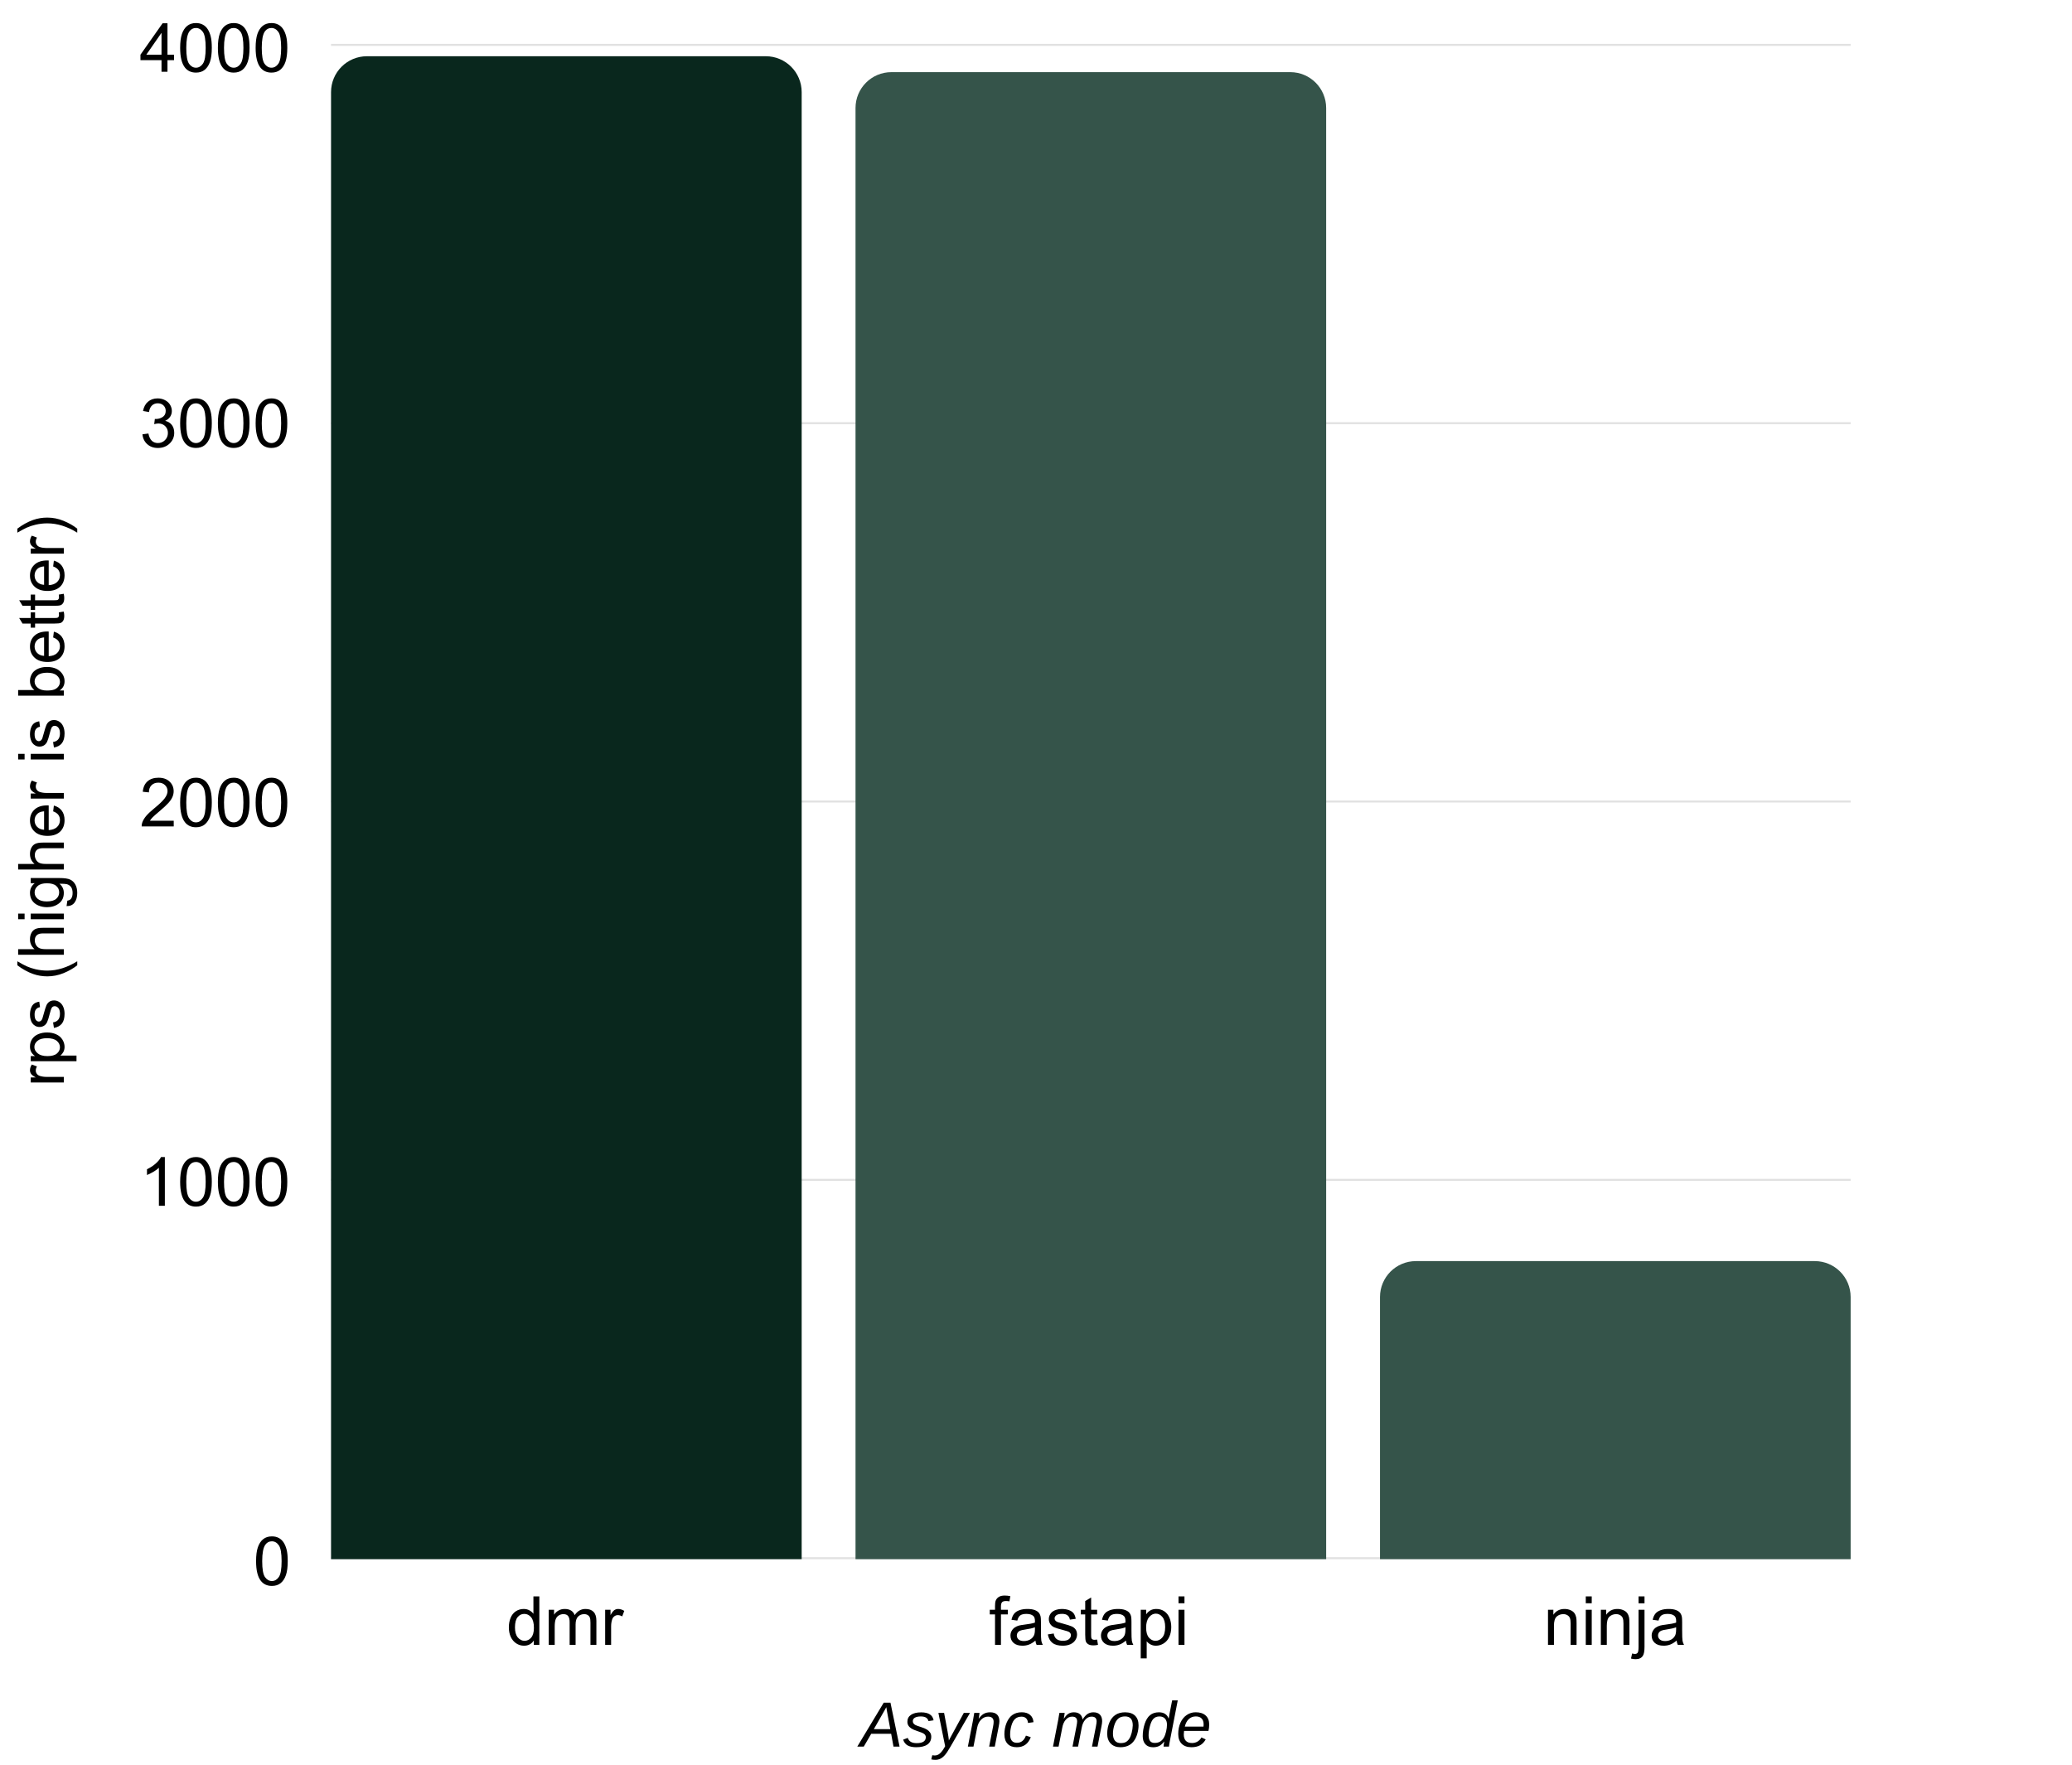
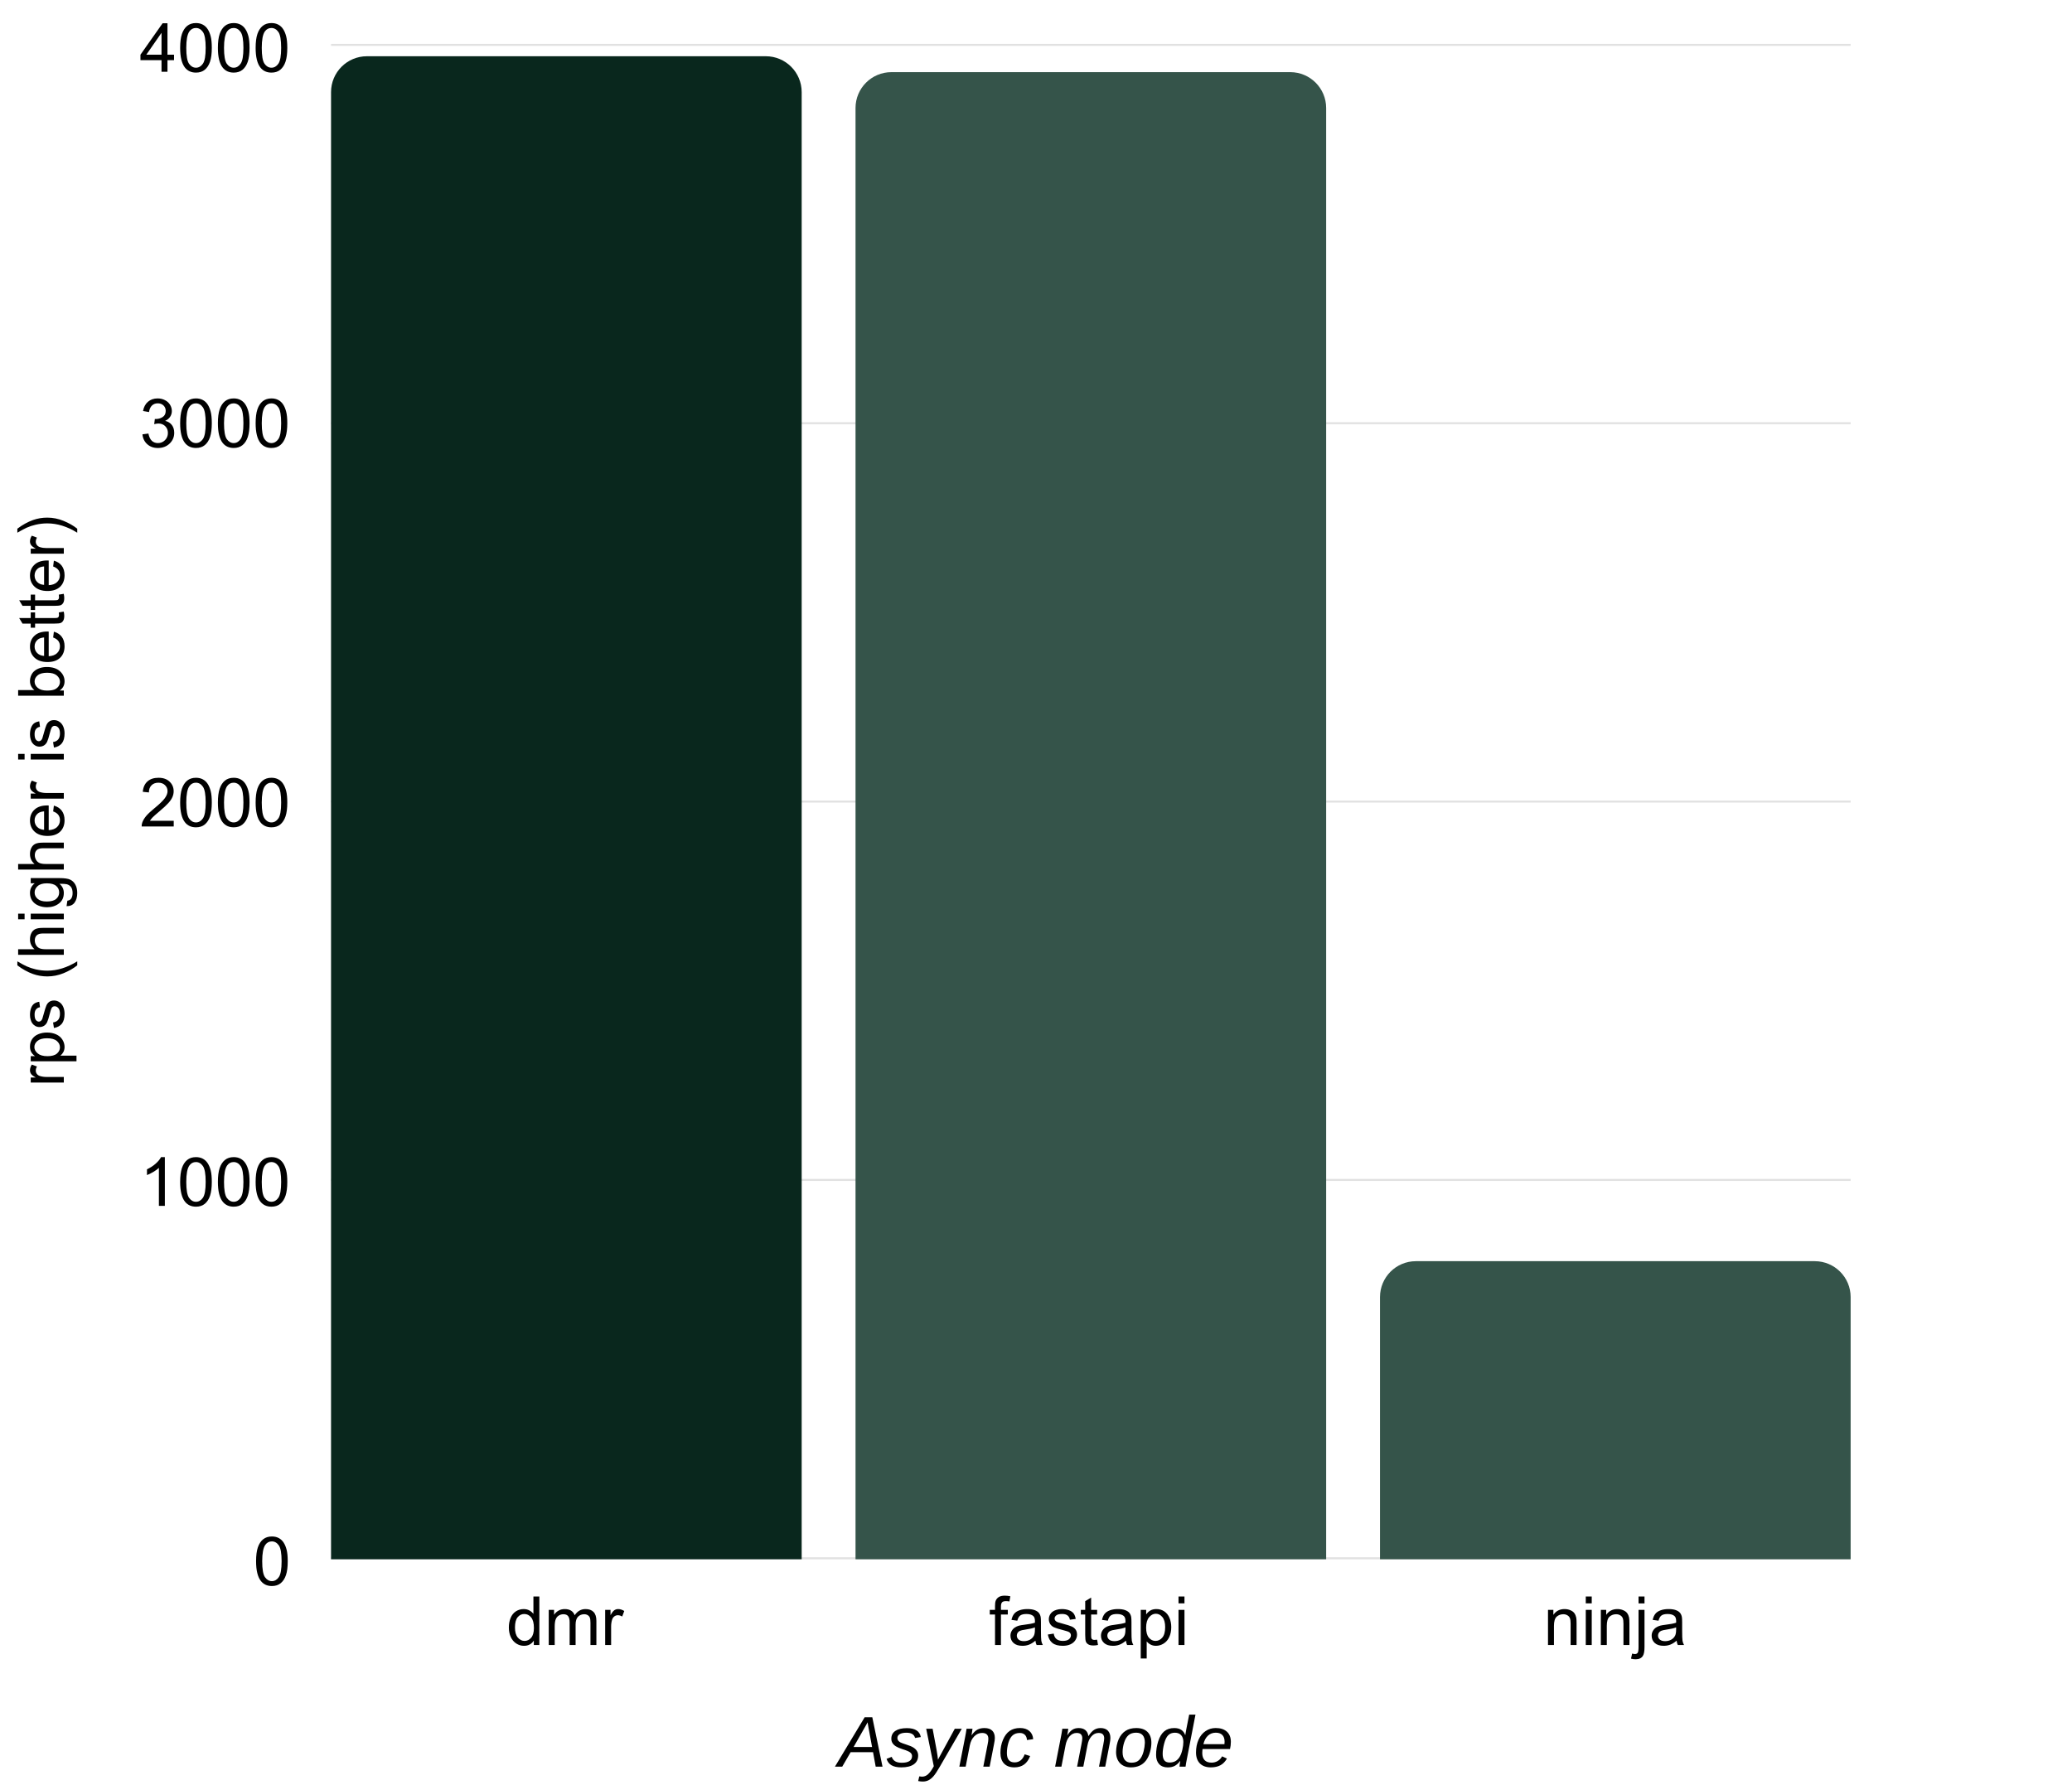
- <svg xmlns="http://www.w3.org/2000/svg" width="1039" height="885" viewBox="0 0 1039 885" fill="none">
+ <svg xmlns="http://www.w3.org/2000/svg" width="1039" height="895" viewBox="0 0 1039 895" fill="none">
  <path d="M166 22.5H928" stroke="#E1E1E1" />
  <path d="M166 212.25H928" stroke="#E1E1E1" />
  <path d="M166 402H928" stroke="#E1E1E1" />
  <path d="M166 591.75H928" stroke="#E1E1E1" />
  <path d="M166 781.5H928" stroke="#E1E1E1" />
  <path d="M429 54.182C429 44.241 437.059 36.182 447 36.182H647C656.941 36.182 665 44.241 665 54.182V782H429V54.182Z" fill="#35544A" />
  <path d="M166 46.205C166 36.264 174.059 28.205 184 28.205H384C393.941 28.205 402 36.264 402 46.205V782H166V46.205Z" fill="#09271D" />
  <path d="M692 650.501C692 640.560 700.059 632.501 710 632.501H910C919.941 632.501 928 640.560 928 650.501V782H692V650.501Z" fill="#35544A" />
  <path transform="translate(0 -253)" d="M80.99 289V283.173H70.432V280.434L81.538 264.662H83.978V280.434H87.266V283.173H83.978V289H80.99ZM80.99 280.434V269.46L73.37 280.434H80.99ZM90.337 276.997C90.337 274.119 90.63 271.806 91.217 270.058C91.814 268.298 92.694 266.942 93.856 265.99C95.03 265.038 96.502 264.562 98.272 264.562C99.579 264.562 100.724 264.828 101.709 265.359C102.694 265.88 103.507 266.638 104.149 267.634C104.791 268.619 105.295 269.825 105.66 271.253C106.025 272.67 106.208 274.584 106.208 276.997C106.208 279.853 105.915 282.16 105.328 283.92C104.742 285.669 103.862 287.024 102.688 287.987C101.526 288.939 100.054 289.415 98.272 289.415C95.926 289.415 94.083 288.574 92.744 286.892C91.139 284.866 90.337 281.568 90.337 276.997ZM93.408 276.997C93.408 280.993 93.873 283.654 94.803 284.982C95.743 286.299 96.9 286.958 98.272 286.958C99.645 286.958 100.796 286.294 101.726 284.966C102.666 283.638 103.137 280.981 103.137 276.997C103.137 272.991 102.666 270.329 101.726 269.012C100.796 267.695 99.634 267.036 98.239 267.036C96.867 267.036 95.771 267.617 94.952 268.779C93.923 270.262 93.408 273.002 93.408 276.997ZM109.263 276.997C109.263 274.119 109.556 271.806 110.143 270.058C110.74 268.298 111.62 266.942 112.782 265.99C113.955 265.038 115.427 264.562 117.198 264.562C118.504 264.562 119.65 264.828 120.635 265.359C121.62 265.88 122.433 266.638 123.075 267.634C123.717 268.619 124.221 269.825 124.586 271.253C124.951 272.67 125.134 274.584 125.134 276.997C125.134 279.853 124.84 282.16 124.254 283.92C123.667 285.669 122.787 287.024 121.614 287.987C120.452 288.939 118.98 289.415 117.198 289.415C114.852 289.415 113.009 288.574 111.67 286.892C110.065 284.866 109.263 281.568 109.263 276.997ZM112.334 276.997C112.334 280.993 112.799 283.654 113.729 284.982C114.669 286.299 115.826 286.958 117.198 286.958C118.571 286.958 119.722 286.294 120.651 284.966C121.592 283.638 122.062 280.981 122.062 276.997C122.062 272.991 121.592 270.329 120.651 269.012C119.722 267.695 118.56 267.036 117.165 267.036C115.793 267.036 114.697 267.617 113.878 268.779C112.849 270.262 112.334 273.002 112.334 276.997ZM128.188 276.997C128.188 274.119 128.482 271.806 129.068 270.058C129.666 268.298 130.546 266.942 131.708 265.99C132.881 265.038 134.353 264.562 136.124 264.562C137.43 264.562 138.576 264.828 139.561 265.359C140.546 265.88 141.359 266.638 142.001 267.634C142.643 268.619 143.146 269.825 143.512 271.253C143.877 272.67 144.06 274.584 144.06 276.997C144.06 279.853 143.766 282.16 143.18 283.92C142.593 285.669 141.713 287.024 140.54 287.987C139.378 288.939 137.906 289.415 136.124 289.415C133.778 289.415 131.935 288.574 130.596 286.892C128.991 284.866 128.188 281.568 128.188 276.997ZM131.26 276.997C131.26 280.993 131.725 283.654 132.654 284.982C133.595 286.299 134.752 286.958 136.124 286.958C137.496 286.958 138.647 286.294 139.577 284.966C140.518 283.638 140.988 280.981 140.988 276.997C140.988 272.991 140.518 270.329 139.577 269.012C138.647 267.695 137.485 267.036 136.091 267.036C134.718 267.036 133.623 267.617 132.804 268.779C131.774 270.262 131.26 273.002 131.26 276.997Z" fill="black" />
  <path transform="translate(0 -189.75)" d="M71.428 407.575L74.416 407.177C74.759 408.87 75.34 410.093 76.159 410.846C76.989 411.587 77.996 411.958 79.181 411.958C80.586 411.958 81.77 411.471 82.733 410.497C83.707 409.523 84.194 408.317 84.194 406.878C84.194 405.506 83.746 404.377 82.85 403.491C81.953 402.595 80.813 402.146 79.43 402.146C78.865 402.146 78.162 402.257 77.321 402.479L77.653 399.855C77.853 399.878 78.013 399.889 78.135 399.889C79.408 399.889 80.553 399.557 81.571 398.893C82.59 398.229 83.099 397.205 83.099 395.821C83.099 394.726 82.728 393.818 81.986 393.099C81.245 392.379 80.287 392.02 79.114 392.02C77.952 392.02 76.984 392.385 76.209 393.115C75.434 393.846 74.936 394.941 74.715 396.402L71.727 395.871C72.092 393.868 72.922 392.318 74.217 391.223C75.512 390.116 77.122 389.562 79.048 389.562C80.376 389.562 81.599 389.85 82.717 390.426C83.835 390.99 84.687 391.765 85.273 392.75C85.871 393.735 86.17 394.781 86.17 395.888C86.17 396.939 85.888 397.896 85.323 398.76C84.759 399.623 83.923 400.309 82.816 400.818C84.255 401.15 85.373 401.842 86.17 402.894C86.967 403.934 87.365 405.24 87.365 406.812C87.365 408.937 86.591 410.741 85.041 412.224C83.492 413.696 81.533 414.432 79.164 414.432C77.028 414.432 75.252 413.795 73.835 412.522C72.429 411.25 71.627 409.601 71.428 407.575ZM90.337 401.997C90.337 399.119 90.63 396.806 91.217 395.058C91.814 393.298 92.694 391.942 93.856 390.99C95.03 390.038 96.502 389.562 98.272 389.562C99.579 389.562 100.724 389.828 101.709 390.359C102.694 390.88 103.507 391.638 104.149 392.634C104.791 393.619 105.295 394.825 105.66 396.253C106.025 397.67 106.208 399.584 106.208 401.997C106.208 404.853 105.915 407.16 105.328 408.92C104.742 410.669 103.862 412.024 102.688 412.987C101.526 413.939 100.054 414.415 98.272 414.415C95.926 414.415 94.083 413.574 92.744 411.892C91.139 409.866 90.337 406.568 90.337 401.997ZM93.408 401.997C93.408 405.993 93.873 408.654 94.803 409.982C95.743 411.299 96.9 411.958 98.272 411.958C99.645 411.958 100.796 411.294 101.726 409.966C102.666 408.638 103.137 405.981 103.137 401.997C103.137 397.991 102.666 395.329 101.726 394.012C100.796 392.695 99.634 392.036 98.239 392.036C96.867 392.036 95.771 392.617 94.952 393.779C93.923 395.262 93.408 398.002 93.408 401.997ZM109.263 401.997C109.263 399.119 109.556 396.806 110.143 395.058C110.74 393.298 111.62 391.942 112.782 390.99C113.955 390.038 115.427 389.562 117.198 389.562C118.504 389.562 119.65 389.828 120.635 390.359C121.62 390.88 122.433 391.638 123.075 392.634C123.717 393.619 124.221 394.825 124.586 396.253C124.951 397.67 125.134 399.584 125.134 401.997C125.134 404.853 124.84 407.16 124.254 408.92C123.667 410.669 122.787 412.024 121.614 412.987C120.452 413.939 118.98 414.415 117.198 414.415C114.852 414.415 113.009 413.574 111.67 411.892C110.065 409.866 109.263 406.568 109.263 401.997ZM112.334 401.997C112.334 405.993 112.799 408.654 113.729 409.982C114.669 411.299 115.826 411.958 117.198 411.958C118.571 411.958 119.722 411.294 120.651 409.966C121.592 408.638 122.062 405.981 122.062 401.997C122.062 397.991 121.592 395.329 120.651 394.012C119.722 392.695 118.56 392.036 117.165 392.036C115.793 392.036 114.697 392.617 113.878 393.779C112.849 395.262 112.334 398.002 112.334 401.997ZM128.188 401.997C128.188 399.119 128.482 396.806 129.068 395.058C129.666 393.298 130.546 391.942 131.708 390.99C132.881 390.038 134.353 389.562 136.124 389.562C137.43 389.562 138.576 389.828 139.561 390.359C140.546 390.88 141.359 391.638 142.001 392.634C142.643 393.619 143.146 394.825 143.512 396.253C143.877 397.67 144.06 399.584 144.06 401.997C144.06 404.853 143.766 407.16 143.18 408.92C142.593 410.669 141.713 412.024 140.54 412.987C139.378 413.939 137.906 414.415 136.124 414.415C133.778 414.415 131.935 413.574 130.596 411.892C128.991 409.866 128.188 406.568 128.188 401.997ZM131.26 401.997C131.26 405.993 131.725 408.654 132.654 409.982C133.595 411.299 134.752 411.958 136.124 411.958C137.496 411.958 138.647 411.294 139.577 409.966C140.518 408.638 140.988 405.981 140.988 401.997C140.988 397.991 140.518 395.329 139.577 394.012C138.647 392.695 137.485 392.036 136.091 392.036C134.718 392.036 133.623 392.617 132.804 393.779C131.774 395.262 131.26 398.002 131.26 401.997Z" fill="black" />
  <path transform="translate(0 -126.5)" d="M87.116 538.128V541H71.029C71.007 540.281 71.123 539.589 71.378 538.925C71.787 537.829 72.44 536.75 73.337 535.688C74.245 534.625 75.55 533.396 77.255 532.002C79.9 529.833 81.688 528.117 82.617 526.855C83.547 525.583 84.012 524.382 84.012 523.253C84.012 522.069 83.586 521.073 82.733 520.265C81.892 519.446 80.791 519.036 79.43 519.036C77.991 519.036 76.84 519.468 75.977 520.331C75.113 521.194 74.676 522.39 74.665 523.917L71.594 523.602C71.804 521.311 72.595 519.567 73.968 518.372C75.34 517.166 77.183 516.562 79.496 516.562C81.831 516.562 83.68 517.21 85.041 518.505C86.402 519.8 87.083 521.405 87.083 523.319C87.083 524.293 86.884 525.251 86.485 526.191C86.087 527.132 85.423 528.123 84.493 529.163C83.575 530.203 82.042 531.631 79.894 533.446C78.102 534.951 76.951 535.975 76.441 536.518C75.932 537.049 75.512 537.586 75.18 538.128H87.116ZM90.337 528.997C90.337 526.119 90.63 523.806 91.217 522.058C91.814 520.298 92.694 518.942 93.856 517.99C95.03 517.038 96.502 516.562 98.272 516.562C99.579 516.562 100.724 516.828 101.709 517.359C102.694 517.88 103.507 518.638 104.149 519.634C104.791 520.619 105.295 521.825 105.66 523.253C106.025 524.67 106.208 526.584 106.208 528.997C106.208 531.853 105.915 534.16 105.328 535.92C104.742 537.669 103.862 539.024 102.688 539.987C101.526 540.939 100.054 541.415 98.272 541.415C95.926 541.415 94.083 540.574 92.744 538.892C91.139 536.866 90.337 533.568 90.337 528.997ZM93.408 528.997C93.408 532.993 93.873 535.654 94.803 536.982C95.743 538.299 96.9 538.958 98.272 538.958C99.645 538.958 100.796 538.294 101.726 536.966C102.666 535.638 103.137 532.981 103.137 528.997C103.137 524.991 102.666 522.329 101.726 521.012C100.796 519.695 99.634 519.036 98.239 519.036C96.867 519.036 95.771 519.617 94.952 520.779C93.923 522.262 93.408 525.002 93.408 528.997ZM109.263 528.997C109.263 526.119 109.556 523.806 110.143 522.058C110.74 520.298 111.62 518.942 112.782 517.99C113.955 517.038 115.427 516.562 117.198 516.562C118.504 516.562 119.65 516.828 120.635 517.359C121.62 517.88 122.433 518.638 123.075 519.634C123.717 520.619 124.221 521.825 124.586 523.253C124.951 524.67 125.134 526.584 125.134 528.997C125.134 531.853 124.84 534.16 124.254 535.92C123.667 537.669 122.787 539.024 121.614 539.987C120.452 540.939 118.98 541.415 117.198 541.415C114.852 541.415 113.009 540.574 111.67 538.892C110.065 536.866 109.263 533.568 109.263 528.997ZM112.334 528.997C112.334 532.993 112.799 535.654 113.729 536.982C114.669 538.299 115.826 538.958 117.198 538.958C118.571 538.958 119.722 538.294 120.651 536.966C121.592 535.638 122.062 532.981 122.062 528.997C122.062 524.991 121.592 522.329 120.651 521.012C119.722 519.695 118.56 519.036 117.165 519.036C115.793 519.036 114.697 519.617 113.878 520.779C112.849 522.262 112.334 525.002 112.334 528.997ZM128.188 528.997C128.188 526.119 128.482 523.806 129.068 522.058C129.666 520.298 130.546 518.942 131.708 517.99C132.881 517.038 134.353 516.562 136.124 516.562C137.43 516.562 138.576 516.828 139.561 517.359C140.546 517.88 141.359 518.638 142.001 519.634C142.643 520.619 143.146 521.825 143.512 523.253C143.877 524.67 144.06 526.584 144.06 528.997C144.06 531.853 143.766 534.16 143.18 535.92C142.593 537.669 141.713 539.024 140.54 539.987C139.378 540.939 137.906 541.415 136.124 541.415C133.778 541.415 131.935 540.574 130.596 538.892C128.991 536.866 128.188 533.568 128.188 528.997ZM131.26 528.997C131.26 532.993 131.725 535.654 132.654 536.982C133.595 538.299 134.752 538.958 136.124 538.958C137.496 538.958 138.647 538.294 139.577 536.966C140.518 535.638 140.988 532.981 140.988 528.997C140.988 524.991 140.518 522.329 139.577 521.012C138.647 519.695 137.485 519.036 136.091 519.036C134.718 519.036 133.623 519.617 132.804 520.779C131.774 522.262 131.26 525.002 131.26 528.997Z" fill="black" />
  <path transform="translate(0 -63.25)" d="M82.667 668H79.679V648.958C78.959 649.644 78.013 650.33 76.84 651.017C75.678 651.703 74.632 652.217 73.702 652.561V649.672C75.373 648.886 76.834 647.934 78.085 646.816C79.336 645.699 80.221 644.614 80.741 643.562H82.667V668ZM90.337 655.997C90.337 653.119 90.63 650.806 91.217 649.058C91.814 647.298 92.694 645.942 93.856 644.99C95.03 644.038 96.502 643.562 98.272 643.562C99.579 643.562 100.724 643.828 101.709 644.359C102.694 644.88 103.507 645.638 104.149 646.634C104.791 647.619 105.295 648.825 105.66 650.253C106.025 651.67 106.208 653.584 106.208 655.997C106.208 658.853 105.915 661.16 105.328 662.92C104.742 664.669 103.862 666.024 102.688 666.987C101.526 667.939 100.054 668.415 98.272 668.415C95.926 668.415 94.083 667.574 92.744 665.892C91.139 663.866 90.337 660.568 90.337 655.997ZM93.408 655.997C93.408 659.993 93.873 662.654 94.803 663.982C95.743 665.299 96.9 665.958 98.272 665.958C99.645 665.958 100.796 665.294 101.726 663.966C102.666 662.638 103.137 659.981 103.137 655.997C103.137 651.991 102.666 649.329 101.726 648.012C100.796 646.695 99.634 646.036 98.239 646.036C96.867 646.036 95.771 646.617 94.952 647.779C93.923 649.262 93.408 652.002 93.408 655.997ZM109.263 655.997C109.263 653.119 109.556 650.806 110.143 649.058C110.74 647.298 111.62 645.942 112.782 644.99C113.955 644.038 115.427 643.562 117.198 643.562C118.504 643.562 119.65 643.828 120.635 644.359C121.62 644.88 122.433 645.638 123.075 646.634C123.717 647.619 124.221 648.825 124.586 650.253C124.951 651.67 125.134 653.584 125.134 655.997C125.134 658.853 124.84 661.16 124.254 662.92C123.667 664.669 122.787 666.024 121.614 666.987C120.452 667.939 118.98 668.415 117.198 668.415C114.852 668.415 113.009 667.574 111.67 665.892C110.065 663.866 109.263 660.568 109.263 655.997ZM112.334 655.997C112.334 659.993 112.799 662.654 113.729 663.982C114.669 665.299 115.826 665.958 117.198 665.958C118.571 665.958 119.722 665.294 120.651 663.966C121.592 662.638 122.062 659.981 122.062 655.997C122.062 651.991 121.592 649.329 120.651 648.012C119.722 646.695 118.56 646.036 117.165 646.036C115.793 646.036 114.697 646.617 113.878 647.779C112.849 649.262 112.334 652.002 112.334 655.997ZM128.188 655.997C128.188 653.119 128.482 650.806 129.068 649.058C129.666 647.298 130.546 645.942 131.708 644.99C132.881 644.038 134.353 643.562 136.124 643.562C137.43 643.562 138.576 643.828 139.561 644.359C140.546 644.88 141.359 645.638 142.001 646.634C142.643 647.619 143.146 648.825 143.512 650.253C143.877 651.67 144.06 653.584 144.06 655.997C144.06 658.853 143.766 661.16 143.18 662.92C142.593 664.669 141.713 666.024 140.54 666.987C139.378 667.939 137.906 668.415 136.124 668.415C133.778 668.415 131.935 667.574 130.596 665.892C128.991 663.866 128.188 660.568 128.188 655.997ZM131.26 655.997C131.26 659.993 131.725 662.654 132.654 663.982C133.595 665.299 134.752 665.958 136.124 665.958C137.496 665.958 138.647 665.294 139.577 663.966C140.518 662.638 140.988 659.981 140.988 655.997C140.988 651.991 140.518 649.329 139.577 648.012C138.647 646.695 137.485 646.036 136.091 646.036C134.718 646.036 133.623 646.617 132.804 647.779C131.774 649.262 131.26 652.002 131.26 655.997Z" fill="black" />
  <path transform="translate(0 0)" d="M128.411 782.997C128.411 780.119 128.704 777.806 129.291 776.058C129.889 774.298 130.769 772.942 131.931 771.99C133.104 771.038 134.576 770.562 136.347 770.562C137.653 770.562 138.798 770.828 139.783 771.359C140.768 771.88 141.582 772.638 142.224 773.634C142.866 774.619 143.369 775.825 143.734 777.253C144.1 778.67 144.282 780.584 144.282 782.997C144.282 785.853 143.989 788.16 143.402 789.92C142.816 791.669 141.936 793.024 140.763 793.987C139.601 794.939 138.129 795.415 136.347 795.415C134 795.415 132.158 794.574 130.818 792.892C129.214 790.866 128.411 787.568 128.411 782.997ZM131.482 782.997C131.482 786.993 131.947 789.654 132.877 790.982C133.818 792.299 134.974 792.958 136.347 792.958C137.719 792.958 138.87 792.294 139.8 790.966C140.741 789.638 141.211 786.981 141.211 782.997C141.211 778.991 140.741 776.329 139.8 775.012C138.87 773.695 137.708 773.036 136.313 773.036C134.941 773.036 133.845 773.617 133.026 774.779C131.997 776.262 131.482 779.002 131.482 782.997Z" fill="black" />
  <path d="M32 542.922L15.406 542.922L15.406 540.391L17.922 540.391C16.745 539.745 15.969 539.151 15.594 538.609C15.219 538.057 15.031 537.453 15.031 536.797C15.031 535.849 15.333 534.885 15.938 533.906L18.547 534.875C18.141 535.562 17.938 536.25 17.938 536.937C17.938 537.552 18.125 538.104 18.5 538.594C18.865 539.083 19.375 539.432 20.031 539.641C21.031 539.953 22.125 540.109 23.312 540.109L32 540.109L32 542.922ZM38.359 532.234L15.406 532.234L15.406 529.672L17.562 529.672C16.719 529.068 16.088 528.385 15.672 527.625C15.245 526.865 15.031 525.943 15.031 524.859C15.031 523.443 15.396 522.193 16.125 521.109C16.854 520.026 17.885 519.208 19.219 518.656C20.542 518.104 21.995 517.828 23.578 517.828C25.276 517.828 26.807 518.135 28.172 518.75C29.526 519.354 30.568 520.24 31.297 521.406C32.016 522.562 32.375 523.781 32.375 525.062C32.375 526 32.177 526.844 31.781 527.594C31.385 528.333 30.885 528.943 30.281 529.422L38.359 529.422L38.359 532.234ZM23.797 529.687C25.932 529.687 27.51 529.255 28.531 528.391C29.552 527.526 30.062 526.479 30.062 525.25C30.062 524 29.537 522.932 28.484 522.047C27.422 521.151 25.781 520.703 23.562 520.703C21.448 520.703 19.865 521.141 18.812 522.016C17.76 522.88 17.234 523.917 17.234 525.125C17.234 526.323 17.797 527.385 18.922 528.312C20.037 529.229 21.662 529.687 23.797 529.687ZM27.047 515.547L26.609 512.766C27.724 512.609 28.578 512.177 29.172 511.469C29.766 510.75 30.062 509.75 30.062 508.469C30.062 507.177 29.802 506.219 29.281 505.594C28.75 504.969 28.13 504.656 27.422 504.656C26.787 504.656 26.287 504.932 25.922 505.484C25.672 505.87 25.354 506.828 24.969 508.359C24.448 510.422 24 511.854 23.625 512.656C23.24 513.448 22.713 514.052 22.047 514.469C21.37 514.875 20.625 515.078 19.812 515.078C19.073 515.078 18.391 514.911 17.766 514.578C17.13 514.234 16.604 513.771 16.188 513.187C15.865 512.75 15.594 512.156 15.375 511.406C15.146 510.646 15.031 509.833 15.031 508.969C15.031 507.667 15.219 506.526 15.594 505.547C15.969 504.557 16.479 503.828 17.125 503.359C17.76 502.891 18.615 502.568 19.688 502.391L20.062 505.141C19.208 505.266 18.542 505.63 18.062 506.234C17.583 506.828 17.344 507.672 17.344 508.766C17.344 510.057 17.557 510.979 17.984 511.531C18.412 512.083 18.912 512.359 19.484 512.359C19.849 512.359 20.177 512.245 20.469 512.016C20.771 511.786 21.021 511.427 21.219 510.937C21.323 510.656 21.562 509.828 21.938 508.453C22.469 506.464 22.906 505.078 23.25 504.297C23.583 503.505 24.073 502.885 24.719 502.437C25.365 501.99 26.167 501.766 27.125 501.766C28.062 501.766 28.948 502.042 29.781 502.594C30.604 503.135 31.245 503.922 31.703 504.953C32.151 505.984 32.375 507.151 32.375 508.453C32.375 510.609 31.927 512.255 31.031 513.391C30.135 514.516 28.807 515.234 27.047 515.547ZM38.734 484.141C36.776 485.693 34.484 487.005 31.859 488.078C29.234 489.151 26.516 489.687 23.703 489.687C21.224 489.687 18.849 489.286 16.578 488.484C13.943 487.547 11.318 486.099 8.703 484.141L8.703 482.125C10.87 483.385 12.417 484.219 13.344 484.625C14.781 485.26 16.281 485.76 17.844 486.125C19.792 486.573 21.75 486.797 23.719 486.797C28.729 486.797 33.734 485.24 38.734 482.125L38.734 484.141ZM32 478.859L9.094 478.859L9.094 476.047L17.312 476.047C15.792 474.734 15.031 473.078 15.031 471.078C15.031 469.849 15.276 468.781 15.766 467.875C16.245 466.969 16.912 466.323 17.766 465.937C18.62 465.542 19.859 465.344 21.484 465.344L32 465.344L32 468.156L21.484 468.156C20.078 468.156 19.057 468.464 18.422 469.078C17.776 469.682 17.453 470.542 17.453 471.656C17.453 472.49 17.672 473.276 18.109 474.016C18.537 474.745 19.12 475.266 19.859 475.578C20.599 475.891 21.62 476.047 22.922 476.047L32 476.047L32 478.859ZM12.328 461.031L9.094 461.031L9.094 458.219L12.328 458.219L12.328 461.031ZM32 461.031L15.406 461.031L15.406 458.219L32 458.219L32 461.031ZM33.375 454.437L33.781 451.703C34.625 451.589 35.24 451.271 35.625 450.75C36.146 450.052 36.406 449.099 36.406 447.891C36.406 446.589 36.146 445.583 35.625 444.875C35.104 444.167 34.375 443.687 33.438 443.437C32.865 443.292 31.662 443.224 29.828 443.234C31.276 444.464 32 445.995 32 447.828C32 450.109 31.177 451.875 29.531 453.125C27.885 454.375 25.912 455 23.609 455C22.026 455 20.568 454.714 19.234 454.141C17.891 453.568 16.854 452.74 16.125 451.656C15.396 450.562 15.031 449.281 15.031 447.812C15.031 445.854 15.823 444.24 17.406 442.969L15.406 442.969L15.406 440.375L29.75 440.375C32.333 440.375 34.161 440.641 35.234 441.172C36.318 441.693 37.172 442.526 37.797 443.672C38.422 444.807 38.734 446.208 38.734 447.875C38.734 449.854 38.286 451.453 37.391 452.672C36.505 453.891 35.167 454.479 33.375 454.437ZM23.406 452.109C25.583 452.109 27.172 451.677 28.172 450.812C29.172 449.948 29.672 448.865 29.672 447.562C29.672 446.271 29.177 445.187 28.188 444.312C27.188 443.437 25.625 443 23.5 443C21.469 443 19.938 443.453 18.906 444.359C17.875 445.255 17.359 446.339 17.359 447.609C17.359 448.859 17.87 449.922 18.891 450.797C19.901 451.672 21.406 452.109 23.406 452.109ZM32 436.109L9.094 436.109L9.094 433.297L17.312 433.297C15.792 431.984 15.031 430.328 15.031 428.328C15.031 427.099 15.276 426.031 15.766 425.125C16.245 424.219 16.912 423.573 17.766 423.187C18.62 422.792 19.859 422.594 21.484 422.594L32 422.594L32 425.406L21.484 425.406C20.078 425.406 19.057 425.714 18.422 426.328C17.776 426.932 17.453 427.792 17.453 428.906C17.453 429.74 17.672 430.526 18.109 431.266C18.537 431.995 19.12 432.516 19.859 432.828C20.599 433.141 21.62 433.297 22.922 433.297L32 433.297L32 436.109ZM26.656 406.937L27.016 404.031C28.713 404.49 30.031 405.339 30.969 406.578C31.906 407.818 32.375 409.401 32.375 411.328C32.375 413.755 31.63 415.682 30.141 417.109C28.641 418.526 26.542 419.234 23.844 419.234C21.052 419.234 18.885 418.516 17.344 417.078C15.802 415.641 15.031 413.776 15.031 411.484C15.031 409.266 15.787 407.453 17.297 406.047C18.807 404.641 20.932 403.937 23.672 403.937C23.838 403.937 24.088 403.943 24.422 403.953L24.422 416.328C26.245 416.224 27.641 415.708 28.609 414.781C29.578 413.854 30.062 412.698 30.062 411.312C30.062 410.281 29.792 409.401 29.25 408.672C28.708 407.943 27.844 407.365 26.656 406.937ZM22.109 416.172L22.109 406.906C20.713 407.031 19.667 407.385 18.969 407.969C17.885 408.865 17.344 410.026 17.344 411.453C17.344 412.745 17.776 413.833 18.641 414.719C19.505 415.594 20.662 416.078 22.109 416.172ZM32 400.516L15.406 400.516L15.406 397.984L17.922 397.984C16.745 397.339 15.969 396.745 15.594 396.203C15.219 395.651 15.031 395.047 15.031 394.391C15.031 393.443 15.333 392.479 15.938 391.5L18.547 392.469C18.141 393.156 17.938 393.844 17.938 394.531C17.938 395.146 18.125 395.698 18.5 396.187C18.865 396.677 19.375 397.026 20.031 397.234C21.031 397.547 22.125 397.703 23.312 397.703L32 397.703L32 400.516ZM12.328 380.906L9.094 380.906L9.094 378.094L12.328 378.094L12.328 380.906ZM32 380.906L15.406 380.906L15.406 378.094L32 378.094L32 380.906ZM27.047 374.922L26.609 372.141C27.724 371.984 28.578 371.552 29.172 370.844C29.766 370.125 30.062 369.125 30.062 367.844C30.062 366.552 29.802 365.594 29.281 364.969C28.75 364.344 28.13 364.031 27.422 364.031C26.787 364.031 26.287 364.307 25.922 364.859C25.672 365.245 25.354 366.203 24.969 367.734C24.448 369.797 24 371.229 23.625 372.031C23.24 372.823 22.713 373.427 22.047 373.844C21.37 374.25 20.625 374.453 19.812 374.453C19.073 374.453 18.391 374.286 17.766 373.953C17.13 373.609 16.604 373.146 16.188 372.562C15.865 372.125 15.594 371.531 15.375 370.781C15.146 370.021 15.031 369.208 15.031 368.344C15.031 367.042 15.219 365.901 15.594 364.922C15.969 363.932 16.479 363.203 17.125 362.734C17.76 362.266 18.615 361.943 19.688 361.766L20.062 364.516C19.208 364.641 18.542 365.005 18.062 365.609C17.583 366.203 17.344 367.047 17.344 368.141C17.344 369.432 17.557 370.354 17.984 370.906C18.412 371.458 18.912 371.734 19.484 371.734C19.849 371.734 20.177 371.62 20.469 371.391C20.771 371.161 21.021 370.802 21.219 370.312C21.323 370.031 21.562 369.203 21.938 367.828C22.469 365.839 22.906 364.453 23.25 363.672C23.583 362.88 24.073 362.26 24.719 361.812C25.365 361.365 26.167 361.141 27.125 361.141C28.062 361.141 28.948 361.417 29.781 361.969C30.604 362.51 31.245 363.297 31.703 364.328C32.151 365.359 32.375 366.526 32.375 367.828C32.375 369.984 31.927 371.63 31.031 372.766C30.135 373.891 28.807 374.609 27.047 374.922ZM32 346.297L32 348.906L9.094 348.906L9.094 346.094L17.266 346.094C15.776 344.906 15.031 343.391 15.031 341.547C15.031 340.526 15.24 339.562 15.656 338.656C16.062 337.74 16.641 336.99 17.391 336.406C18.13 335.812 19.026 335.349 20.078 335.016C21.13 334.682 22.255 334.516 23.453 334.516C26.297 334.516 28.495 335.219 30.047 336.625C31.599 338.031 32.375 339.719 32.375 341.687C32.375 343.646 31.557 345.182 29.922 346.297L32 346.297ZM23.578 346.328C25.568 346.328 27.005 346.057 27.891 345.516C29.338 344.63 30.062 343.432 30.062 341.922C30.062 340.693 29.531 339.63 28.469 338.734C27.396 337.839 25.802 337.391 23.688 337.391C21.521 337.391 19.922 337.823 18.891 338.687C17.859 339.542 17.344 340.578 17.344 341.797C17.344 343.026 17.88 344.089 18.953 344.984C20.016 345.88 21.557 346.328 23.578 346.328ZM26.656 319.719L27.016 316.812C28.713 317.271 30.031 318.12 30.969 319.359C31.906 320.599 32.375 322.182 32.375 324.109C32.375 326.536 31.63 328.464 30.141 329.891C28.641 331.307 26.542 332.016 23.844 332.016C21.052 332.016 18.885 331.297 17.344 329.859C15.802 328.422 15.031 326.557 15.031 324.266C15.031 322.047 15.786 320.234 17.297 318.828C18.807 317.422 20.932 316.719 23.672 316.719C23.838 316.719 24.088 316.724 24.422 316.734L24.422 329.109C26.245 329.005 27.641 328.49 28.609 327.562C29.578 326.635 30.062 325.479 30.062 324.094C30.062 323.062 29.792 322.182 29.25 321.453C28.708 320.724 27.844 320.146 26.656 319.719ZM22.109 328.953L22.109 319.687C20.713 319.812 19.667 320.167 18.969 320.75C17.885 321.646 17.344 322.807 17.344 324.234C17.344 325.526 17.776 326.615 18.641 327.5C19.505 328.375 20.661 328.859 22.109 328.953ZM29.484 307.125L31.969 306.719C32.135 307.51 32.219 308.219 32.219 308.844C32.219 309.865 32.057 310.656 31.734 311.219C31.411 311.781 30.99 312.177 30.469 312.406C29.938 312.635 28.828 312.75 27.141 312.75L17.594 312.75L17.594 314.812L15.406 314.812L15.406 312.75L11.297 312.75L9.609 309.953L15.406 309.953L15.406 307.125L17.594 307.125L17.594 309.953L27.297 309.953C28.099 309.953 28.615 309.906 28.844 309.812C29.073 309.708 29.255 309.547 29.391 309.328C29.526 309.099 29.594 308.776 29.594 308.359C29.594 308.047 29.557 307.635 29.484 307.125ZM29.484 298.219L31.969 297.812C32.135 298.604 32.219 299.312 32.219 299.937C32.219 300.958 32.057 301.75 31.734 302.312C31.411 302.875 30.99 303.271 30.469 303.5C29.938 303.729 28.828 303.844 27.141 303.844L17.594 303.844L17.594 305.906L15.406 305.906L15.406 303.844L11.297 303.844L9.609 301.047L15.406 301.047L15.406 298.219L17.594 298.219L17.594 301.047L27.297 301.047C28.099 301.047 28.615 301 28.844 300.906C29.073 300.802 29.255 300.641 29.391 300.422C29.526 300.193 29.594 299.87 29.594 299.453C29.594 299.141 29.557 298.729 29.484 298.219ZM26.656 284.094L27.016 281.187C28.713 281.646 30.031 282.495 30.969 283.734C31.906 284.974 32.375 286.557 32.375 288.484C32.375 290.911 31.63 292.839 30.141 294.266C28.641 295.682 26.542 296.391 23.844 296.391C21.052 296.391 18.885 295.672 17.344 294.234C15.802 292.797 15.031 290.932 15.031 288.641C15.031 286.422 15.786 284.609 17.297 283.203C18.807 281.797 20.932 281.094 23.672 281.094C23.838 281.094 24.088 281.099 24.422 281.109L24.422 293.484C26.245 293.38 27.641 292.865 28.609 291.937C29.578 291.01 30.062 289.854 30.062 288.469C30.062 287.437 29.792 286.557 29.25 285.828C28.708 285.099 27.844 284.521 26.656 284.094ZM22.109 293.328L22.109 284.062C20.713 284.187 19.667 284.542 18.969 285.125C17.885 286.021 17.344 287.182 17.344 288.609C17.344 289.901 17.776 290.99 18.641 291.875C19.505 292.75 20.661 293.234 22.109 293.328ZM32 277.672L15.406 277.672L15.406 275.141L17.922 275.141C16.745 274.495 15.969 273.901 15.594 273.359C15.219 272.807 15.031 272.203 15.031 271.547C15.031 270.599 15.333 269.635 15.938 268.656L18.547 269.625C18.141 270.312 17.938 271 17.938 271.687C17.938 272.302 18.125 272.854 18.5 273.344C18.865 273.833 19.375 274.182 20.031 274.391C21.031 274.703 22.125 274.859 23.312 274.859L32 274.859L32 277.672ZM38.734 265.141L38.734 267.156C33.734 264.042 28.729 262.484 23.719 262.484C21.76 262.484 19.818 262.708 17.891 263.156C16.328 263.51 14.828 264.005 13.391 264.641C12.453 265.047 10.891 265.885 8.703 267.156L8.703 265.141C11.318 263.182 13.943 261.734 16.578 260.797C18.849 259.995 21.224 259.594 23.703 259.594C26.516 259.594 29.234 260.135 31.859 261.219C34.484 262.292 36.776 263.599 38.734 265.141Z" fill="black" />
  <path d="M267.68 825V822.775C266.562 824.524 264.918 825.398 262.749 825.398C261.343 825.398 260.049 825.011 258.864 824.236C257.691 823.462 256.778 822.382 256.125 820.999C255.483 819.604 255.162 818.005 255.162 816.201C255.162 814.441 255.455 812.848 256.042 811.42C256.629 809.981 257.508 808.88 258.682 808.116C259.855 807.353 261.166 806.971 262.616 806.971C263.679 806.971 264.625 807.198 265.455 807.651C266.285 808.094 266.96 808.675 267.48 809.395V800.662H270.452V825H267.68ZM258.233 816.201C258.233 818.459 258.709 820.147 259.661 821.265C260.613 822.382 261.736 822.941 263.031 822.941C264.337 822.941 265.444 822.41 266.352 821.348C267.27 820.274 267.729 818.642 267.729 816.45C267.729 814.037 267.265 812.267 266.335 811.138C265.405 810.009 264.26 809.444 262.898 809.444C261.57 809.444 260.458 809.987 259.562 811.071C258.676 812.156 258.233 813.866 258.233 816.201ZM275.167 825V807.369H277.84V809.843C278.393 808.979 279.129 808.288 280.048 807.768C280.966 807.236 282.012 806.971 283.186 806.971C284.492 806.971 285.56 807.242 286.39 807.784C287.231 808.326 287.823 809.085 288.166 810.059C289.561 808 291.376 806.971 293.611 806.971C295.36 806.971 296.705 807.458 297.646 808.432C298.586 809.395 299.057 810.883 299.057 812.897V825H296.085V813.894C296.085 812.698 295.985 811.84 295.786 811.32C295.598 810.789 295.249 810.363 294.74 810.042C294.231 809.721 293.633 809.561 292.947 809.561C291.708 809.561 290.678 809.976 289.859 810.806C289.04 811.625 288.631 812.942 288.631 814.757V825H285.643V813.545C285.643 812.217 285.399 811.221 284.912 810.557C284.425 809.893 283.628 809.561 282.521 809.561C281.68 809.561 280.9 809.782 280.181 810.225C279.472 810.667 278.958 811.315 278.637 812.167C278.316 813.019 278.155 814.248 278.155 815.853V825H275.167ZM303.456 825V807.369H306.146V810.042C306.832 808.791 307.463 807.967 308.038 807.568C308.625 807.17 309.267 806.971 309.964 806.971C310.971 806.971 311.995 807.292 313.035 807.934L312.006 810.706C311.275 810.274 310.545 810.059 309.814 810.059C309.161 810.059 308.575 810.258 308.055 810.656C307.535 811.044 307.164 811.586 306.942 812.283C306.61 813.346 306.444 814.508 306.444 815.77V825H303.456Z" fill="black" />
  <path d="M776.241 825V807.369H778.931V809.876C780.226 807.939 782.096 806.971 784.542 806.971C785.604 806.971 786.578 807.164 787.464 807.552C788.36 807.928 789.03 808.426 789.473 809.046C789.915 809.666 790.225 810.402 790.402 811.254C790.513 811.807 790.568 812.776 790.568 814.159V825H787.58V814.275C787.58 813.058 787.464 812.15 787.231 811.553C786.999 810.944 786.584 810.463 785.986 810.108C785.4 809.743 784.708 809.561 783.911 809.561C782.638 809.561 781.537 809.965 780.607 810.772C779.689 811.58 779.229 813.113 779.229 815.371V825H776.241ZM795.184 804.099V800.662H798.172V804.099H795.184ZM795.184 825V807.369H798.172V825H795.184ZM802.737 825V807.369H805.427V809.876C806.722 807.939 808.592 806.971 811.038 806.971C812.101 806.971 813.075 807.164 813.96 807.552C814.856 807.928 815.526 808.426 815.969 809.046C816.411 809.666 816.721 810.402 816.898 811.254C817.009 811.807 817.064 812.776 817.064 814.159V825H814.076V814.275C814.076 813.058 813.96 812.15 813.728 811.553C813.495 810.944 813.08 810.463 812.482 810.108C811.896 809.743 811.204 809.561 810.407 809.561C809.134 809.561 808.033 809.965 807.104 810.772C806.185 811.58 805.726 813.113 805.726 815.371V825H802.737ZM821.646 804.132V800.662H824.635V804.132H821.646ZM817.861 831.84L818.426 829.3C819.023 829.455 819.494 829.532 819.837 829.532C820.446 829.532 820.899 829.327 821.198 828.918C821.497 828.52 821.646 827.512 821.646 825.896V807.369H824.635V825.963C824.635 828.132 824.353 829.643 823.788 830.495C823.069 831.602 821.873 832.155 820.202 832.155C819.394 832.155 818.614 832.05 817.861 831.84ZM840.738 822.825C839.632 823.766 838.563 824.43 837.534 824.817C836.516 825.205 835.42 825.398 834.247 825.398C832.31 825.398 830.822 824.928 829.781 823.987C828.741 823.035 828.221 821.824 828.221 820.352C828.221 819.488 828.414 818.702 828.802 817.994C829.2 817.275 829.715 816.699 830.346 816.268C830.988 815.836 831.707 815.509 832.504 815.288C833.09 815.133 833.976 814.984 835.16 814.84C837.573 814.552 839.349 814.209 840.489 813.811C840.5 813.401 840.506 813.141 840.506 813.03C840.506 811.813 840.224 810.955 839.659 810.457C838.896 809.782 837.761 809.444 836.256 809.444C834.85 809.444 833.81 809.693 833.135 810.191C832.471 810.678 831.978 811.547 831.657 812.798L828.735 812.399C829.001 811.149 829.438 810.142 830.047 809.378C830.656 808.603 831.535 808.011 832.687 807.602C833.838 807.181 835.171 806.971 836.688 806.971C838.193 806.971 839.416 807.148 840.356 807.502C841.297 807.856 841.989 808.304 842.432 808.847C842.874 809.378 843.184 810.053 843.361 810.872C843.461 811.381 843.511 812.3 843.511 813.628V817.612C843.511 820.39 843.572 822.15 843.693 822.892C843.826 823.622 844.081 824.325 844.457 825H841.336C841.026 824.38 840.827 823.655 840.738 822.825ZM840.489 816.151C839.405 816.594 837.778 816.97 835.608 817.28C834.38 817.457 833.511 817.657 833.002 817.878C832.493 818.099 832.1 818.426 831.823 818.857C831.547 819.278 831.408 819.748 831.408 820.269C831.408 821.065 831.707 821.729 832.305 822.261C832.913 822.792 833.799 823.058 834.961 823.058C836.112 823.058 837.136 822.809 838.032 822.311C838.929 821.801 839.587 821.11 840.008 820.235C840.329 819.56 840.489 818.564 840.489 817.247V816.151Z" fill="black" />
  <path d="M498.955 825V809.693H496.315V807.369H498.955V805.493C498.955 804.309 499.06 803.429 499.271 802.854C499.558 802.079 500.062 801.453 500.781 800.978C501.512 800.491 502.53 800.247 503.836 800.247C504.677 800.247 505.607 800.347 506.625 800.546L506.177 803.152C505.557 803.042 504.97 802.986 504.417 802.986C503.509 802.986 502.868 803.18 502.491 803.567C502.115 803.955 501.927 804.68 501.927 805.742V807.369H505.363V809.693H501.927V825H498.955ZM519.209 822.825C518.102 823.766 517.034 824.43 516.005 824.817C514.987 825.205 513.891 825.398 512.718 825.398C510.781 825.398 509.292 824.928 508.252 823.987C507.212 823.035 506.691 821.824 506.691 820.352C506.691 819.488 506.885 818.702 507.272 817.994C507.671 817.275 508.186 816.699 508.816 816.268C509.458 815.836 510.178 815.509 510.975 815.288C511.561 815.133 512.447 814.984 513.631 814.84C516.044 814.552 517.82 814.209 518.96 813.811C518.971 813.401 518.977 813.141 518.977 813.03C518.977 811.813 518.694 810.955 518.13 810.457C517.366 809.782 516.232 809.444 514.727 809.444C513.321 809.444 512.281 809.693 511.605 810.191C510.941 810.678 510.449 811.547 510.128 812.798L507.206 812.399C507.472 811.149 507.909 810.142 508.518 809.378C509.126 808.603 510.006 808.011 511.157 807.602C512.308 807.181 513.642 806.971 515.158 806.971C516.663 806.971 517.886 807.148 518.827 807.502C519.768 807.856 520.46 808.304 520.902 808.847C521.345 809.378 521.655 810.053 521.832 810.872C521.932 811.381 521.981 812.3 521.981 813.628V817.612C521.981 820.39 522.042 822.15 522.164 822.892C522.297 823.622 522.551 824.325 522.928 825H519.807C519.497 824.38 519.298 823.655 519.209 822.825ZM518.96 816.151C517.875 816.594 516.248 816.97 514.079 817.28C512.851 817.457 511.982 817.657 511.473 817.878C510.964 818.099 510.571 818.426 510.294 818.857C510.017 819.278 509.879 819.748 509.879 820.269C509.879 821.065 510.178 821.729 510.775 822.261C511.384 822.792 512.27 823.058 513.432 823.058C514.583 823.058 515.606 822.809 516.503 822.311C517.399 821.801 518.058 821.11 518.479 820.235C518.799 819.56 518.96 818.564 518.96 817.247V816.151ZM525.435 819.737L528.39 819.272C528.556 820.457 529.015 821.364 529.768 821.995C530.531 822.626 531.594 822.941 532.955 822.941C534.327 822.941 535.346 822.665 536.01 822.111C536.674 821.547 537.006 820.888 537.006 820.136C537.006 819.461 536.713 818.929 536.126 818.542C535.716 818.276 534.698 817.939 533.071 817.529C530.88 816.976 529.358 816.5 528.506 816.102C527.665 815.692 527.023 815.133 526.58 814.425C526.148 813.705 525.933 812.914 525.933 812.051C525.933 811.265 526.11 810.54 526.464 809.876C526.829 809.201 527.322 808.642 527.941 808.199C528.406 807.856 529.037 807.568 529.834 807.336C530.642 807.092 531.505 806.971 532.424 806.971C533.807 806.971 535.019 807.17 536.06 807.568C537.111 807.967 537.886 808.509 538.384 809.195C538.882 809.87 539.225 810.778 539.413 811.918L536.491 812.316C536.358 811.409 535.971 810.701 535.329 810.191C534.698 809.682 533.802 809.428 532.64 809.428C531.267 809.428 530.288 809.655 529.701 810.108C529.115 810.562 528.821 811.093 528.821 811.702C528.821 812.09 528.943 812.438 529.187 812.748C529.43 813.069 529.812 813.335 530.332 813.545C530.631 813.656 531.511 813.91 532.972 814.309C535.086 814.873 536.558 815.338 537.388 815.703C538.229 816.057 538.887 816.577 539.363 817.264C539.839 817.95 540.077 818.802 540.077 819.82C540.077 820.816 539.784 821.757 539.197 822.643C538.622 823.517 537.786 824.198 536.69 824.685C535.595 825.16 534.355 825.398 532.972 825.398C530.681 825.398 528.932 824.923 527.726 823.971C526.53 823.019 525.767 821.608 525.435 819.737ZM550.154 822.327L550.586 824.967C549.745 825.144 548.992 825.232 548.328 825.232C547.243 825.232 546.402 825.061 545.805 824.718C545.207 824.375 544.786 823.926 544.543 823.373C544.299 822.809 544.178 821.63 544.178 819.837V809.693H541.986V807.369H544.178V803.003L547.149 801.21V807.369H550.154V809.693H547.149V820.003C547.149 820.855 547.199 821.403 547.299 821.646C547.41 821.89 547.581 822.084 547.813 822.228C548.057 822.371 548.4 822.443 548.843 822.443C549.175 822.443 549.612 822.405 550.154 822.327ZM564.598 822.825C563.491 823.766 562.423 824.43 561.394 824.817C560.375 825.205 559.28 825.398 558.106 825.398C556.17 825.398 554.681 824.928 553.641 823.987C552.6 823.035 552.08 821.824 552.08 820.352C552.08 819.488 552.274 818.702 552.661 817.994C553.06 817.275 553.574 816.699 554.205 816.268C554.847 815.836 555.566 815.509 556.363 815.288C556.95 815.133 557.835 814.984 559.02 814.84C561.432 814.552 563.209 814.209 564.349 813.811C564.36 813.401 564.365 813.141 564.365 813.03C564.365 811.813 564.083 810.955 563.519 810.457C562.755 809.782 561.62 809.444 560.115 809.444C558.71 809.444 557.669 809.693 556.994 810.191C556.33 810.678 555.838 811.547 555.517 812.798L552.595 812.399C552.86 811.149 553.298 810.142 553.906 809.378C554.515 808.603 555.395 808.011 556.546 807.602C557.697 807.181 559.031 806.971 560.547 806.971C562.052 806.971 563.275 807.148 564.216 807.502C565.157 807.856 565.848 808.304 566.291 808.847C566.734 809.378 567.044 810.053 567.221 810.872C567.32 811.381 567.37 812.3 567.37 813.628V817.612C567.37 820.39 567.431 822.15 567.553 822.892C567.686 823.622 567.94 824.325 568.316 825H565.195C564.885 824.38 564.686 823.655 564.598 822.825ZM564.349 816.151C563.264 816.594 561.637 816.97 559.468 817.28C558.239 817.457 557.37 817.657 556.861 817.878C556.352 818.099 555.959 818.426 555.683 818.857C555.406 819.278 555.268 819.748 555.268 820.269C555.268 821.065 555.566 821.729 556.164 822.261C556.773 822.792 557.658 823.058 558.82 823.058C559.971 823.058 560.995 822.809 561.892 822.311C562.788 821.801 563.447 821.11 563.867 820.235C564.188 819.56 564.349 818.564 564.349 817.247V816.151ZM572.019 831.757V807.369H574.741V809.66C575.383 808.764 576.108 808.094 576.916 807.651C577.724 807.198 578.703 806.971 579.854 806.971C581.36 806.971 582.688 807.358 583.839 808.133C584.99 808.908 585.859 810.003 586.445 811.42C587.032 812.826 587.325 814.369 587.325 816.052C587.325 817.856 586.999 819.483 586.346 820.933C585.704 822.371 584.763 823.478 583.523 824.253C582.295 825.017 581 825.398 579.639 825.398C578.643 825.398 577.746 825.188 576.949 824.768C576.163 824.347 575.516 823.816 575.007 823.174V831.757H572.019ZM574.725 816.284C574.725 818.553 575.184 820.23 576.103 821.314C577.021 822.399 578.133 822.941 579.439 822.941C580.768 822.941 581.902 822.382 582.843 821.265C583.795 820.136 584.271 818.393 584.271 816.035C584.271 813.788 583.806 812.106 582.876 810.988C581.957 809.87 580.856 809.312 579.572 809.312C578.299 809.312 577.171 809.909 576.186 811.104C575.212 812.289 574.725 814.015 574.725 816.284ZM590.961 804.099V800.662H593.949V804.099H590.961ZM590.961 825V807.369H593.949V825H590.961Z" fill="black" />
-   <text x="519.5" y="876" text-anchor="middle" fill="black" font-family="Arial, sans-serif" font-size="32" font-style="italic">Async mode</text>
+   <text x="519.5" y="886" text-anchor="middle" fill="black" font-family="Arial, sans-serif" font-size="36" font-style="italic">Async mode</text>
</svg>
